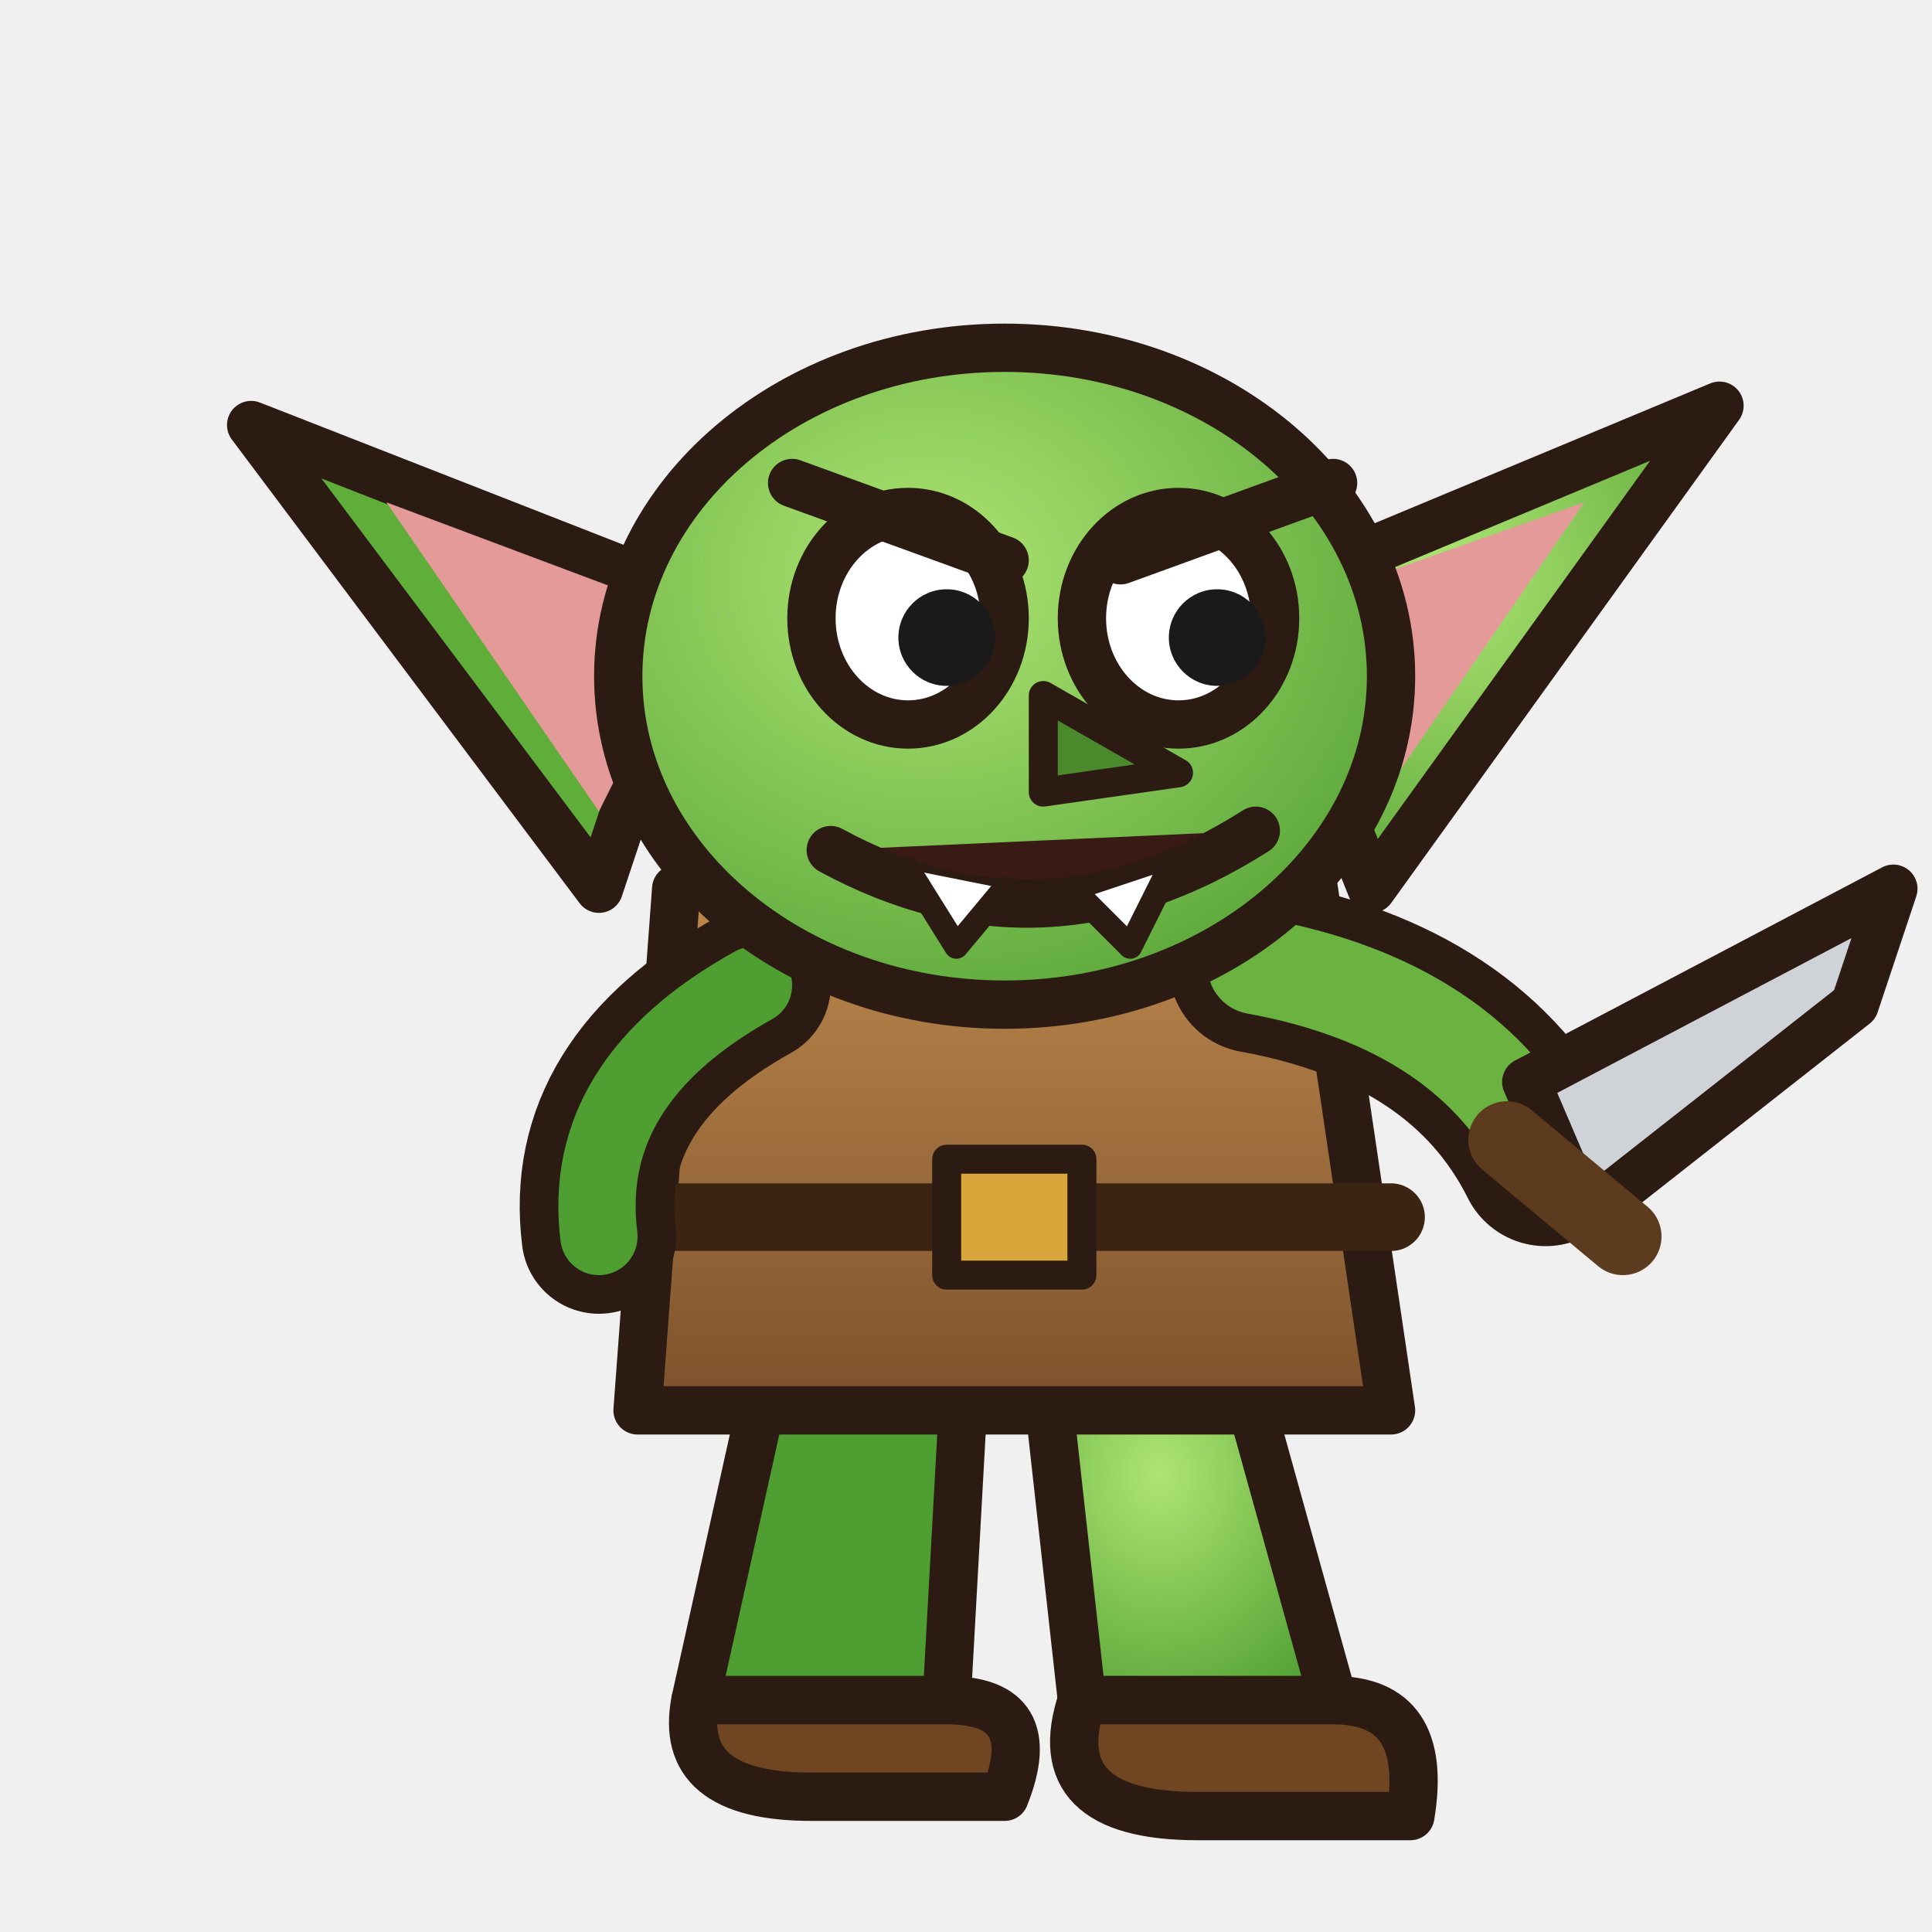
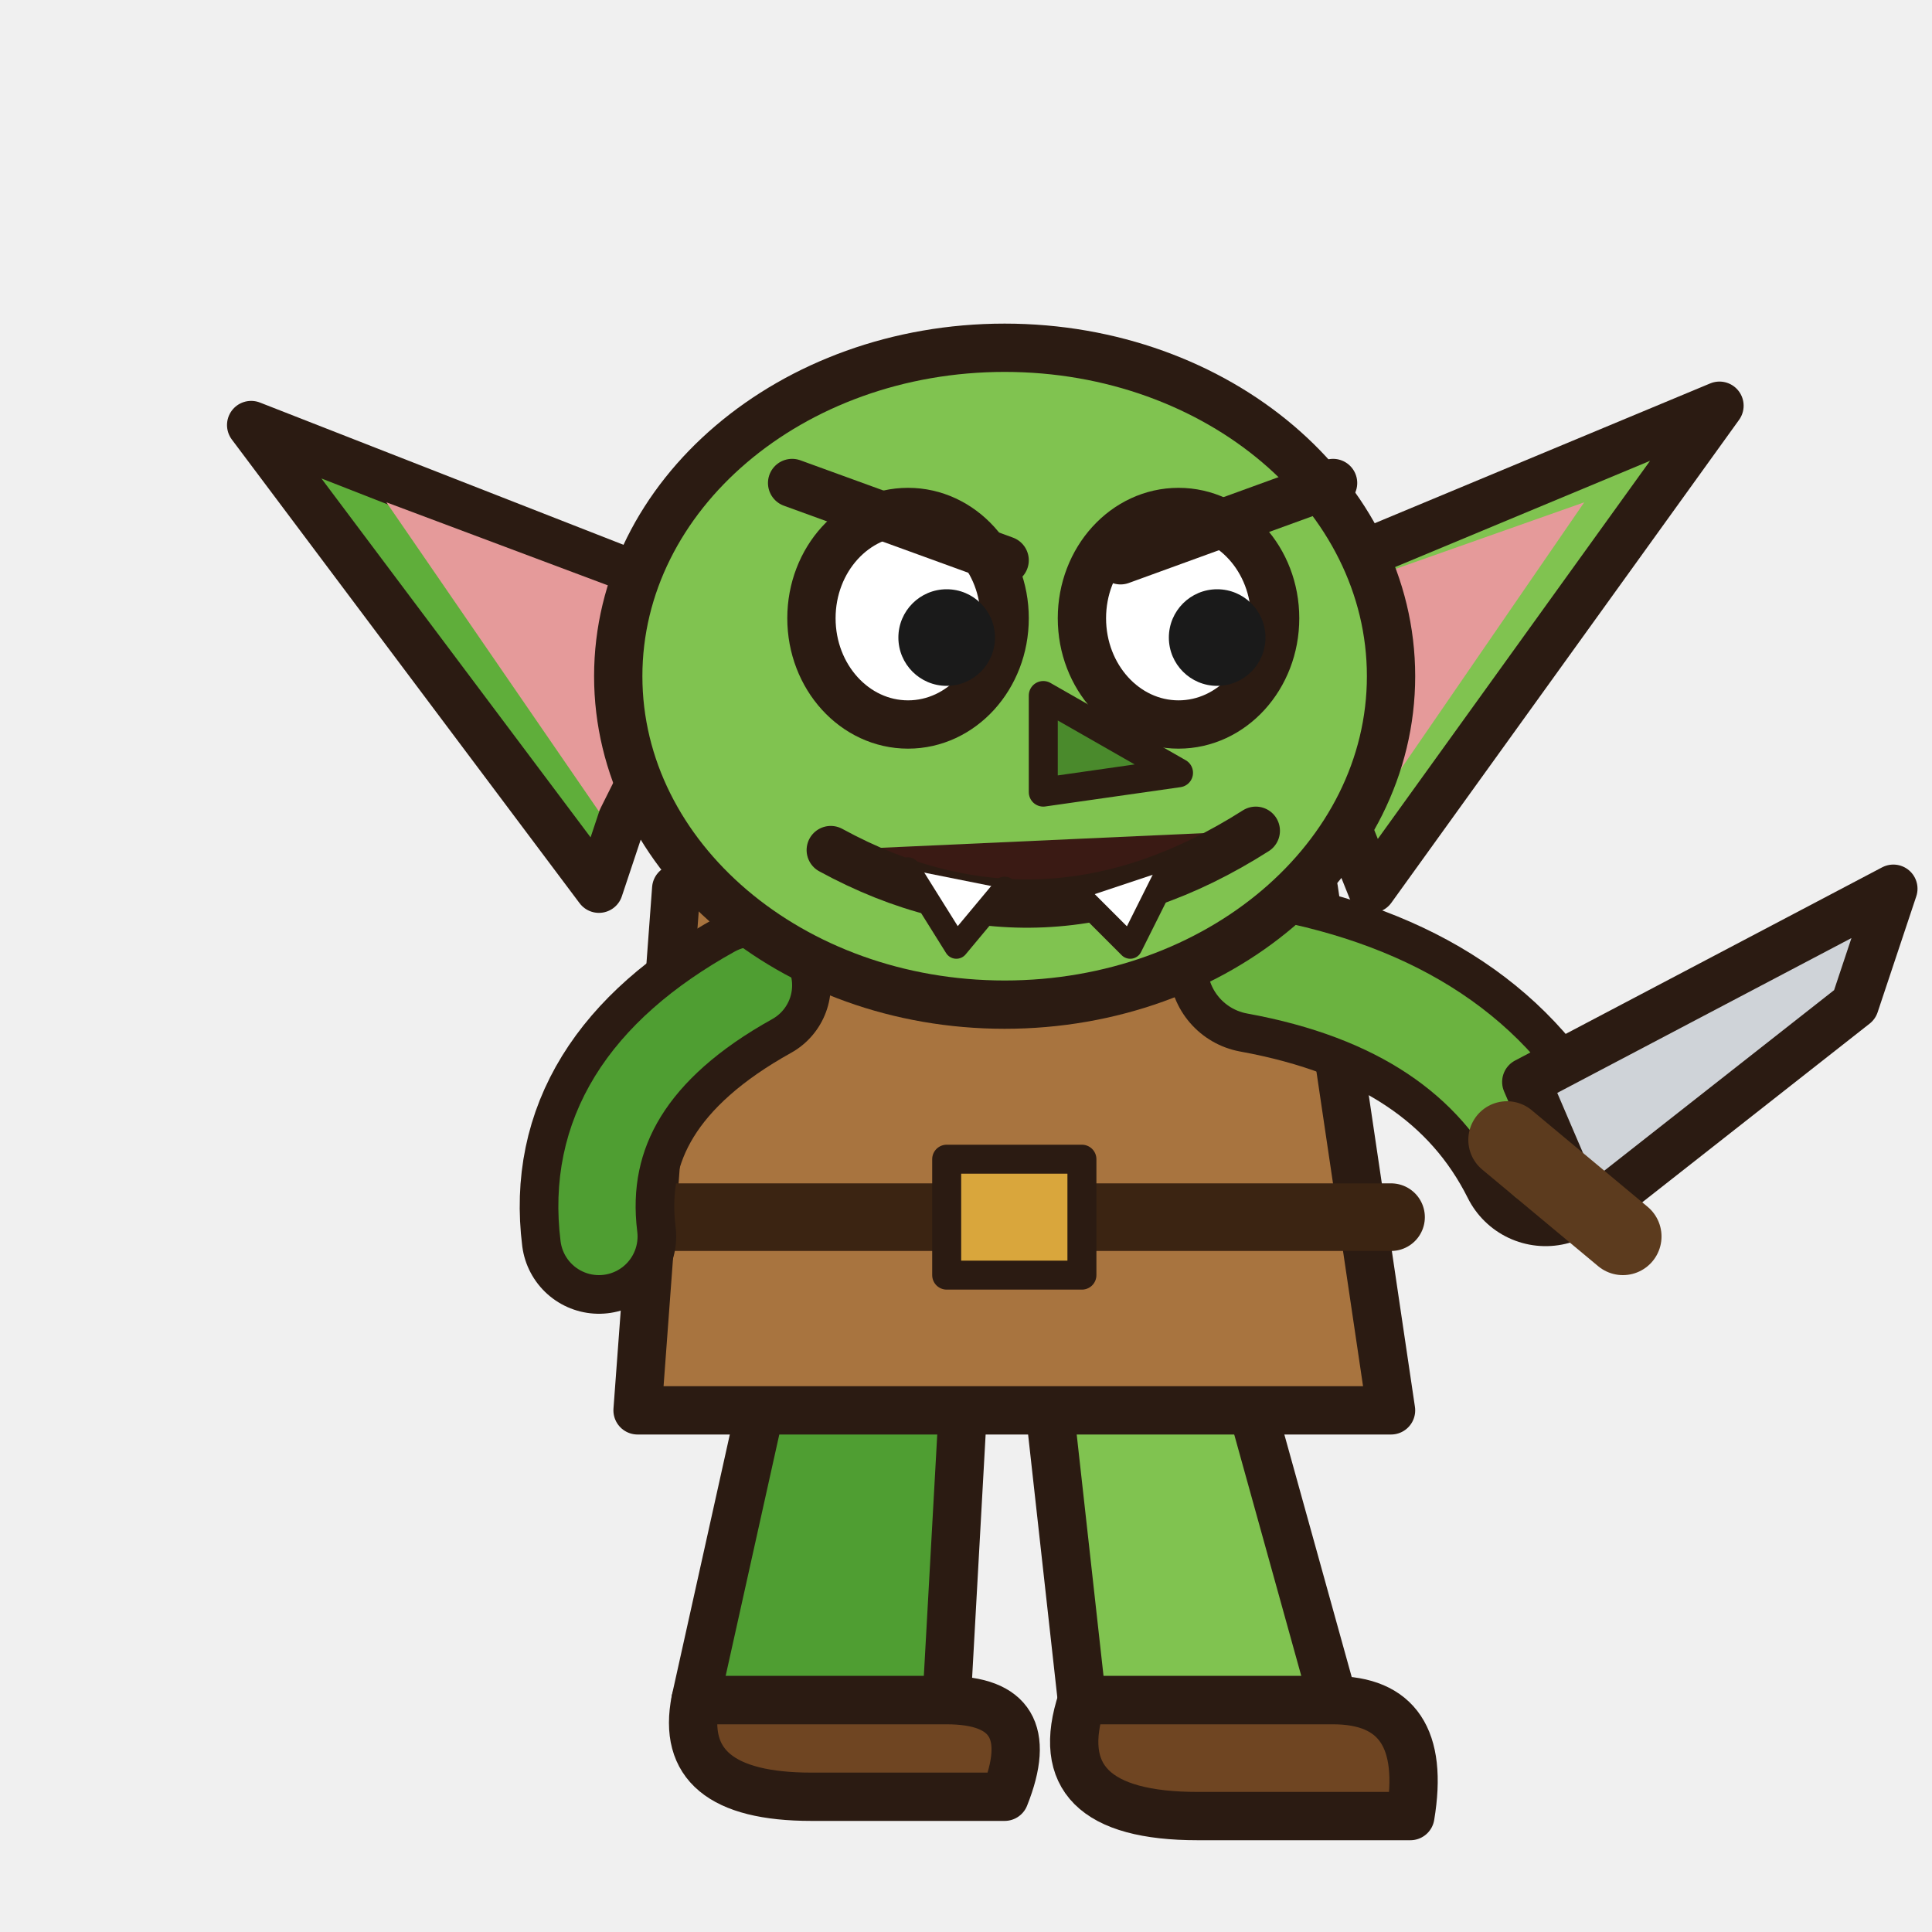
<svg xmlns="http://www.w3.org/2000/svg" viewBox="0 0 200 200" width="200" height="200">
  <defs>
    <linearGradient id="stone" x1="0" y1="0" x2="1" y2="0">
      <stop offset="0.00" stop-color="#d6cebd" />
      <stop offset="0.50" stop-color="#ada591" />
      <stop offset="1.00" stop-color="#80776a" />
    </linearGradient>
    <linearGradient id="stoneB" x1="0" y1="0" x2="1" y2="0">
      <stop offset="0.00" stop-color="#d4dcee" />
      <stop offset="0.50" stop-color="#a3aecb" />
      <stop offset="1.00" stop-color="#6e7a9c" />
    </linearGradient>
    <linearGradient id="stoneD" x1="0" y1="0" x2="1" y2="0">
      <stop offset="0.00" stop-color="#8a8a9a" />
      <stop offset="0.50" stop-color="#5d5c6d" />
      <stop offset="1.00" stop-color="#3c3b49" />
    </linearGradient>
    <linearGradient id="wood" x1="0" y1="0" x2="0" y2="1">
      <stop offset="0.00" stop-color="#c48f52" />
      <stop offset="1.00" stop-color="#7d512b" />
    </linearGradient>
    <linearGradient id="roofG" x1="0" y1="0" x2="1" y2="1">
      <stop offset="0.00" stop-color="#86d25f" />
      <stop offset="1.00" stop-color="#2d7a34" />
    </linearGradient>
    <linearGradient id="roofR" x1="0" y1="0" x2="1" y2="1">
      <stop offset="0.00" stop-color="#ee6a58" />
      <stop offset="1.00" stop-color="#9c2a22" />
    </linearGradient>
    <linearGradient id="roofP" x1="0" y1="0" x2="1" y2="1">
      <stop offset="0.00" stop-color="#a67ae8" />
      <stop offset="1.00" stop-color="#4a2c98" />
    </linearGradient>
    <linearGradient id="steel" x1="0" y1="0" x2="1" y2="1">
      <stop offset="0.00" stop-color="#eef2f6" />
      <stop offset="0.50" stop-color="#b3bcc7" />
      <stop offset="1.00" stop-color="#7a8593" />
    </linearGradient>
    <linearGradient id="gold" x1="0" y1="0" x2="1" y2="1">
      <stop offset="0.00" stop-color="#ffe27a" />
      <stop offset="1.00" stop-color="#c8901a" />
    </linearGradient>
    <linearGradient id="blue" x1="0" y1="0" x2="1" y2="1">
      <stop offset="0.00" stop-color="#5b9be8" />
      <stop offset="1.00" stop-color="#1f4c9a" />
    </linearGradient>
    <linearGradient id="copper" x1="0" y1="0" x2="1" y2="1">
      <stop offset="0.00" stop-color="#f0b27a" />
      <stop offset="1.00" stop-color="#a35f2e" />
    </linearGradient>
    <linearGradient id="ice" x1="0" y1="0" x2="1" y2="1">
      <stop offset="0.00" stop-color="#f2fdff" />
      <stop offset="0.50" stop-color="#8fdcf5" />
      <stop offset="1.00" stop-color="#3d98cf" />
    </linearGradient>
    <linearGradient id="iron" x1="0" y1="0" x2="1" y2="1">
      <stop offset="0.00" stop-color="#7c7c88" />
      <stop offset="1.00" stop-color="#2f2f38" />
    </linearGradient>
    <linearGradient id="lava" x1="0" y1="0" x2="1" y2="1">
      <stop offset="0.00" stop-color="#ffd24a" />
      <stop offset="1.00" stop-color="#ff6a1a" />
    </linearGradient>
    <radialGradient id="goblin" cx="0.4" cy="0.35" r=".8">
      <stop offset="0.00" stop-color="#aee572" />
      <stop offset="1.00" stop-color="#4f9e32" />
    </radialGradient>
    <radialGradient id="orc" cx="0.4" cy="0.35" r=".8">
      <stop offset="0.00" stop-color="#6fae4a" />
      <stop offset="1.00" stop-color="#2f6a22" />
    </radialGradient>
    <radialGradient id="wolf" cx="0.4" cy="0.35" r=".8">
      <stop offset="0.00" stop-color="#b8bec9" />
      <stop offset="1.00" stop-color="#6c7380" />
    </radialGradient>
    <radialGradient id="ogre" cx="0.4" cy="0.35" r=".8">
      <stop offset="0.00" stop-color="#b27a4c" />
      <stop offset="1.00" stop-color="#6a4126" />
    </radialGradient>
    <radialGradient id="rock" cx="0.4" cy="0.35" r=".8">
      <stop offset="0.00" stop-color="#b9b9c2" />
      <stop offset="1.00" stop-color="#6a6a78" />
    </radialGradient>
    <radialGradient id="wisp" cx="0.4" cy="0.35" r=".8">
      <stop offset="0.00" stop-color="#ffffff" />
      <stop offset="0.50" stop-color="#9ae9ff" />
      <stop offset="1.00" stop-color="#2fa6e0" />
    </radialGradient>
    <radialGradient id="drake" cx="0.4" cy="0.35" r=".8">
      <stop offset="0.00" stop-color="#e8604e" />
      <stop offset="1.00" stop-color="#8c1c1c" />
    </radialGradient>
    <radialGradient id="bat" cx="0.4" cy="0.35" r=".8">
      <stop offset="0.00" stop-color="#8f5cc0" />
      <stop offset="1.00" stop-color="#4a2a68" />
    </radialGradient>
    <radialGradient id="ghost" cx="0.4" cy="0.35" r=".8">
      <stop offset="0.00" stop-color="#eaffff" />
      <stop offset="0.50" stop-color="#9bded6" />
      <stop offset="1.00" stop-color="#4fa8a0" />
    </radialGradient>
    <radialGradient id="orb" cx="0.4" cy="0.35" r=".8">
      <stop offset="0.00" stop-color="#ffffff" />
      <stop offset="0.50" stop-color="#d9a8ff" />
      <stop offset="1.00" stop-color="#8a4fe0" />
    </radialGradient>
    <radialGradient id="glowY" cx="0.4" cy="0.35" r=".8">
      <stop offset="0.00" stop-color="#fffbd0" />
      <stop offset="0.50" stop-color="#ffe14a" />
      <stop offset="1.00" stop-color="#ff9d1a" />
    </radialGradient>
    <radialGradient id="glowC" cx="0.4" cy="0.35" r=".8">
      <stop offset="0.00" stop-color="#ffffff" />
      <stop offset="0.50" stop-color="#a8f0ff" />
      <stop offset="1.00" stop-color="#2fb8e8" />
    </radialGradient>
  </defs>
  <g stroke="#2b1b12" stroke-width="5" stroke-linejoin="round" stroke-linecap="round">
    <path d="M80 140 L72 176 H98 L100 140 Z" fill="#4f9e32" />
    <path d="M72 176 Q70 186 84 186 H104 Q108 176 98 176 Z" fill="#6f4522" />
-     <path d="M108 140 L112 176 H138 L128 140 Z" fill="url(#goblin)" />
+     <path d="M108 140 L112 176 H138 L128 140 Z" fill="#80c350" />
    <path d="M112 176 Q108 188 124 188 H146 Q148 176 138 176 Z" fill="#6f4522" />
-     <path d="M70 92 Q104 80 136 92 L144 146 H66 Z" fill="url(#wood)" />
+     <path d="M70 92 Q104 80 136 92 L144 146 H66 Z" fill="#a8743f" />
    <path d="M66 126 H144" stroke="#3b2412" stroke-width="7" />
    <rect x="98" y="120" width="14" height="12" fill="#d9a63c" stroke-width="3" />
    <path d="M130 100 Q152 104 160 120" fill="none" stroke="#2b1b12" stroke-width="18" />
    <path d="M130 100 Q152 104 160 120" fill="none" stroke="#6bb340" stroke-width="10" />
    <path d="M158 112 L196 92 L192 104 L164 126 Z" fill="#cfd3d8" />
    <path d="M156 118 L168 128" stroke="#5c3b1e" stroke-width="8" />
    <path d="M78 102 Q60 112 62 128" fill="none" stroke="#2b1b12" stroke-width="16" />
    <path d="M78 102 Q60 112 62 128" fill="none" stroke="#4f9e32" stroke-width="8" />
    <path d="M72 62 L26 44 L62 92 Z" fill="#5fae3a" />
    <path d="M72 64 L40 52 L62 84 Z" fill="#e59a9a" stroke="none" />
-     <path d="M130 62 L178 42 L142 92 Z" fill="url(#goblin)" />
+     <path d="M130 62 L178 42 L142 92 Z" fill="#80c350" />
    <path d="M130 64 L164 52 L142 84 Z" fill="#e59a9a" stroke="none" />
-     <ellipse cx="104" cy="70" rx="40" ry="34" fill="url(#goblin)" />
+     <ellipse cx="104" cy="70" rx="40" ry="34" fill="#80c350" />
    <ellipse cx="94" cy="64" rx="10" ry="11" fill="#fff" />
    <ellipse cx="122" cy="64" rx="10" ry="11" fill="#fff" />
    <circle cx="98" cy="66" r="5" fill="#1a1a1a" stroke="none" />
    <circle cx="126" cy="66" r="5" fill="#1a1a1a" stroke="none" />
    <path d="M82 50 L104 58 M138 50 L116 58" stroke-width="5" fill="none" />
    <path d="M108 72 L122 80 L108 82 Z" fill="#4a8a2c" stroke-width="3" />
    <path d="M86 88 Q108 100 130 86" fill="#3a1a14" />
    <path d="M94 90 L99 98 L104 92 M112 93 L117 98 L121 90" fill="#fff" stroke-width="2.5" />
  </g>
</svg>
